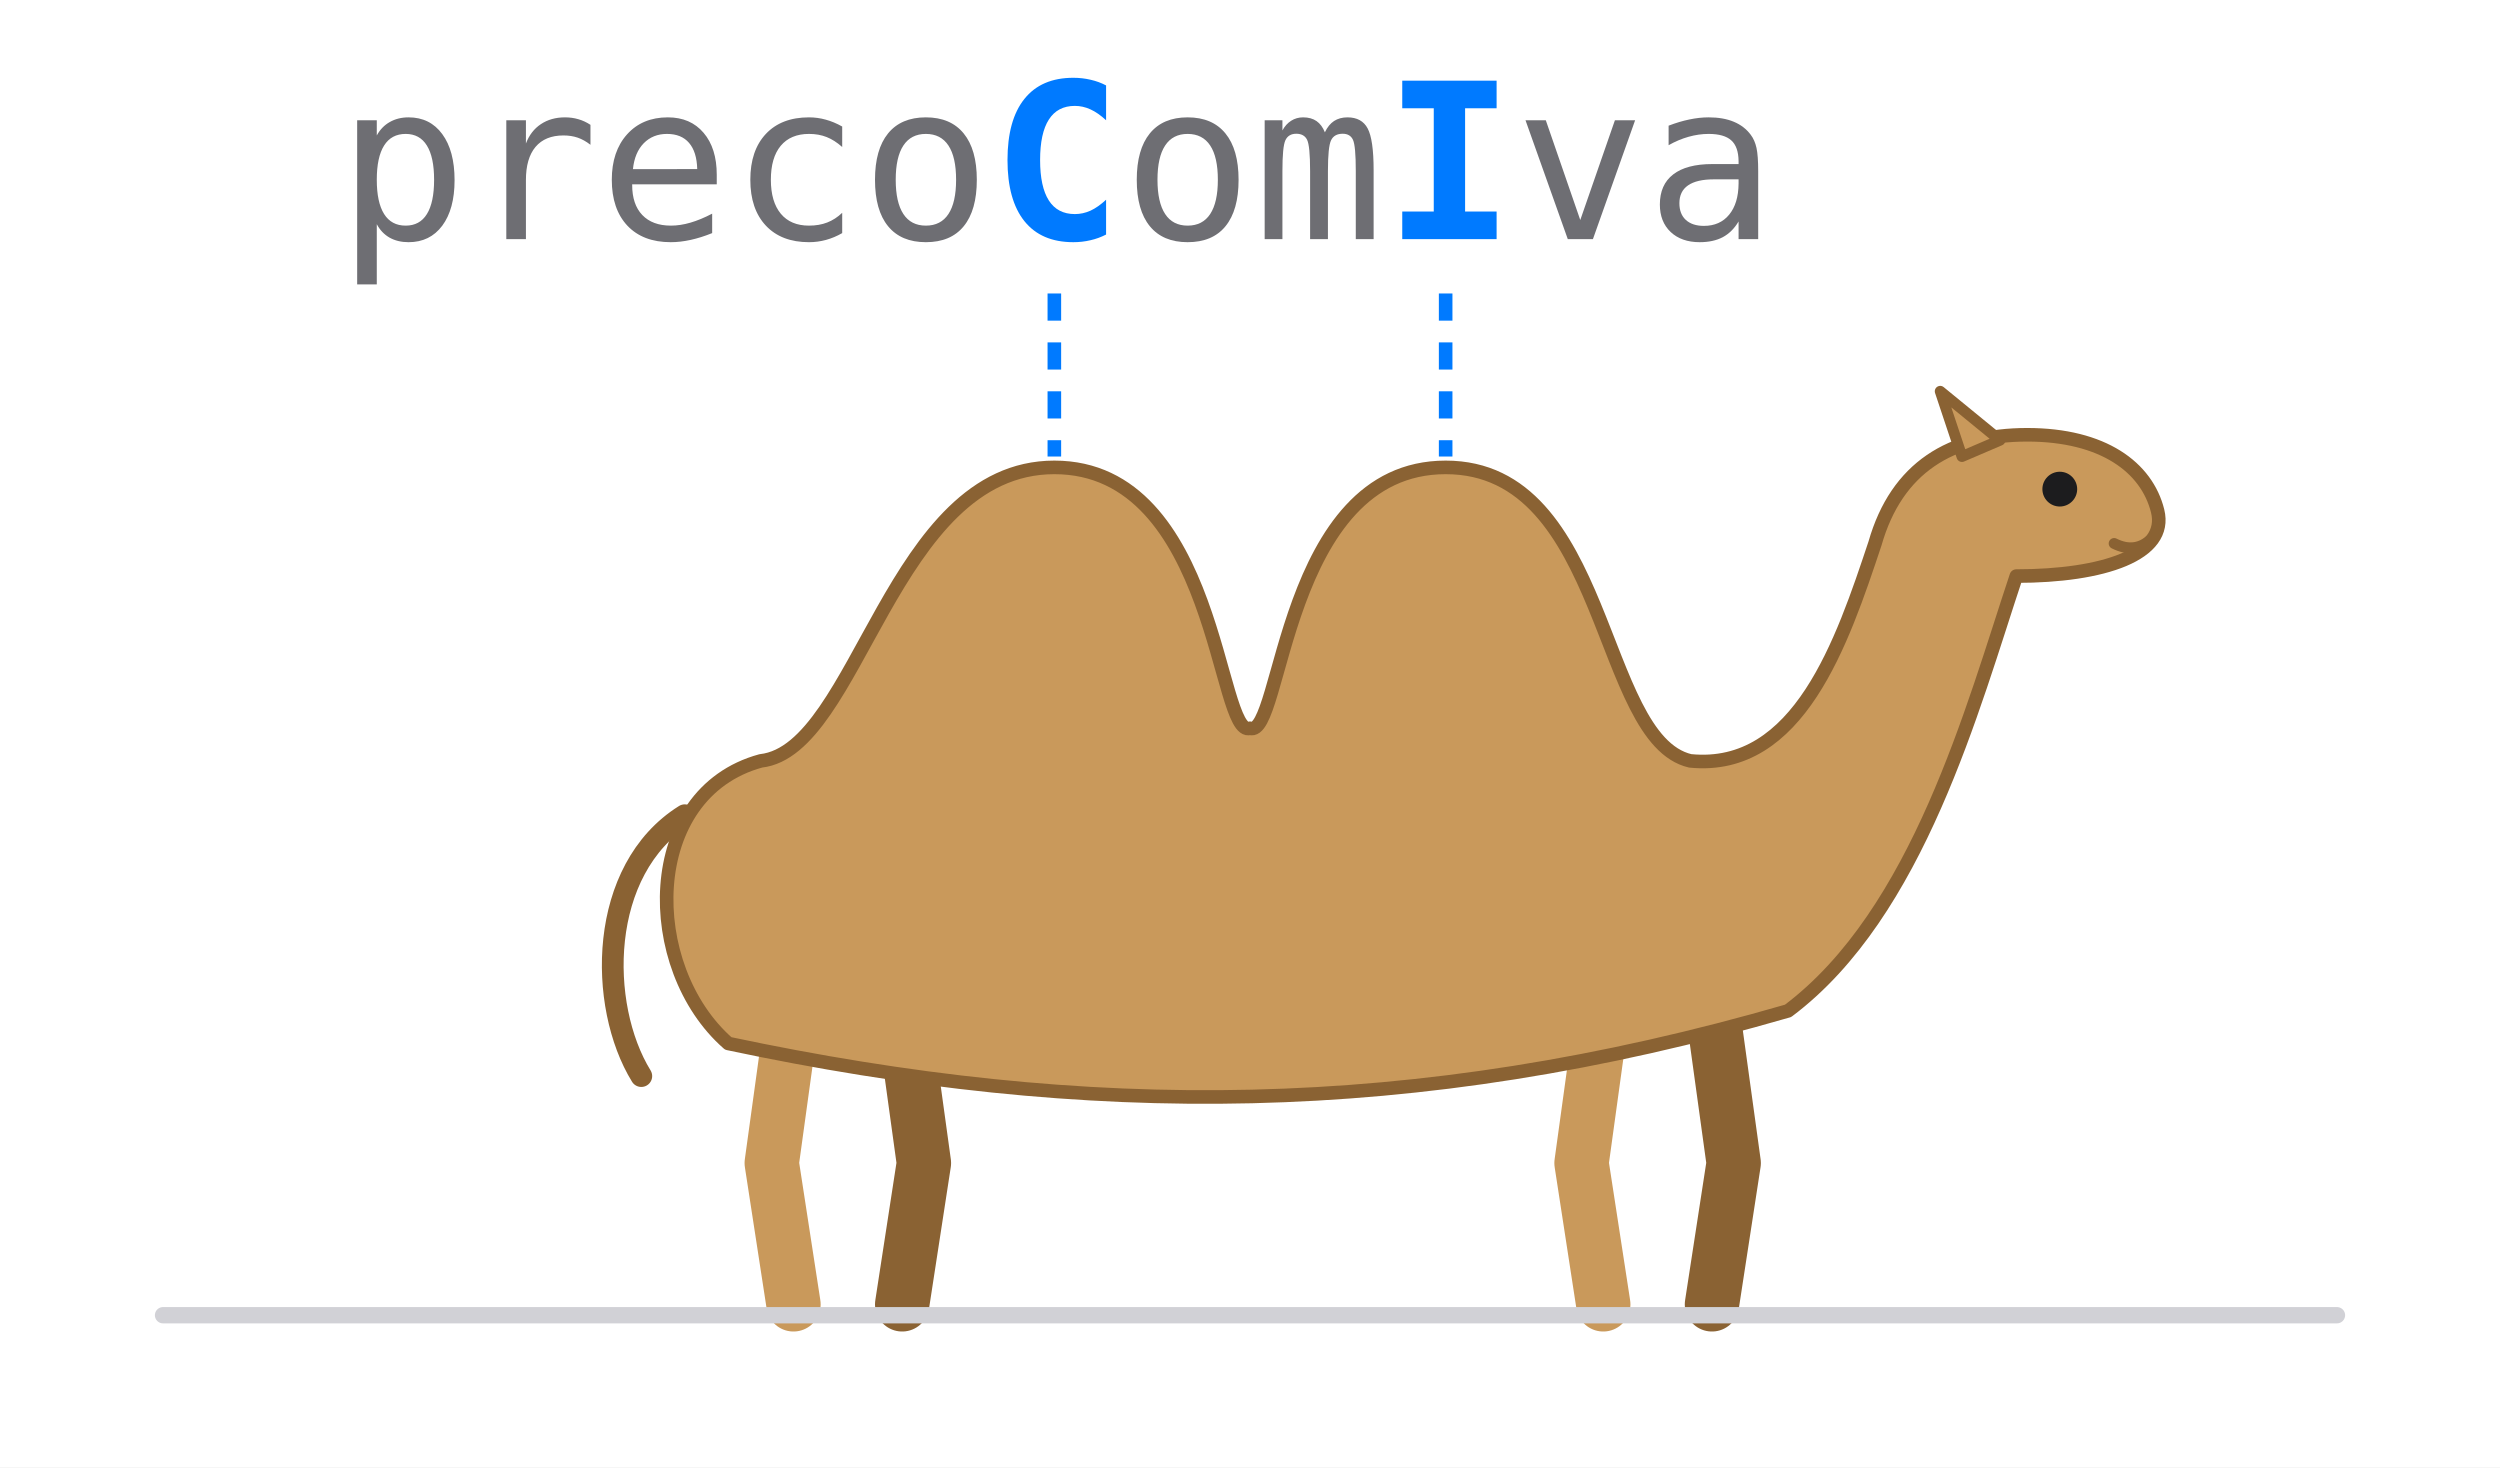
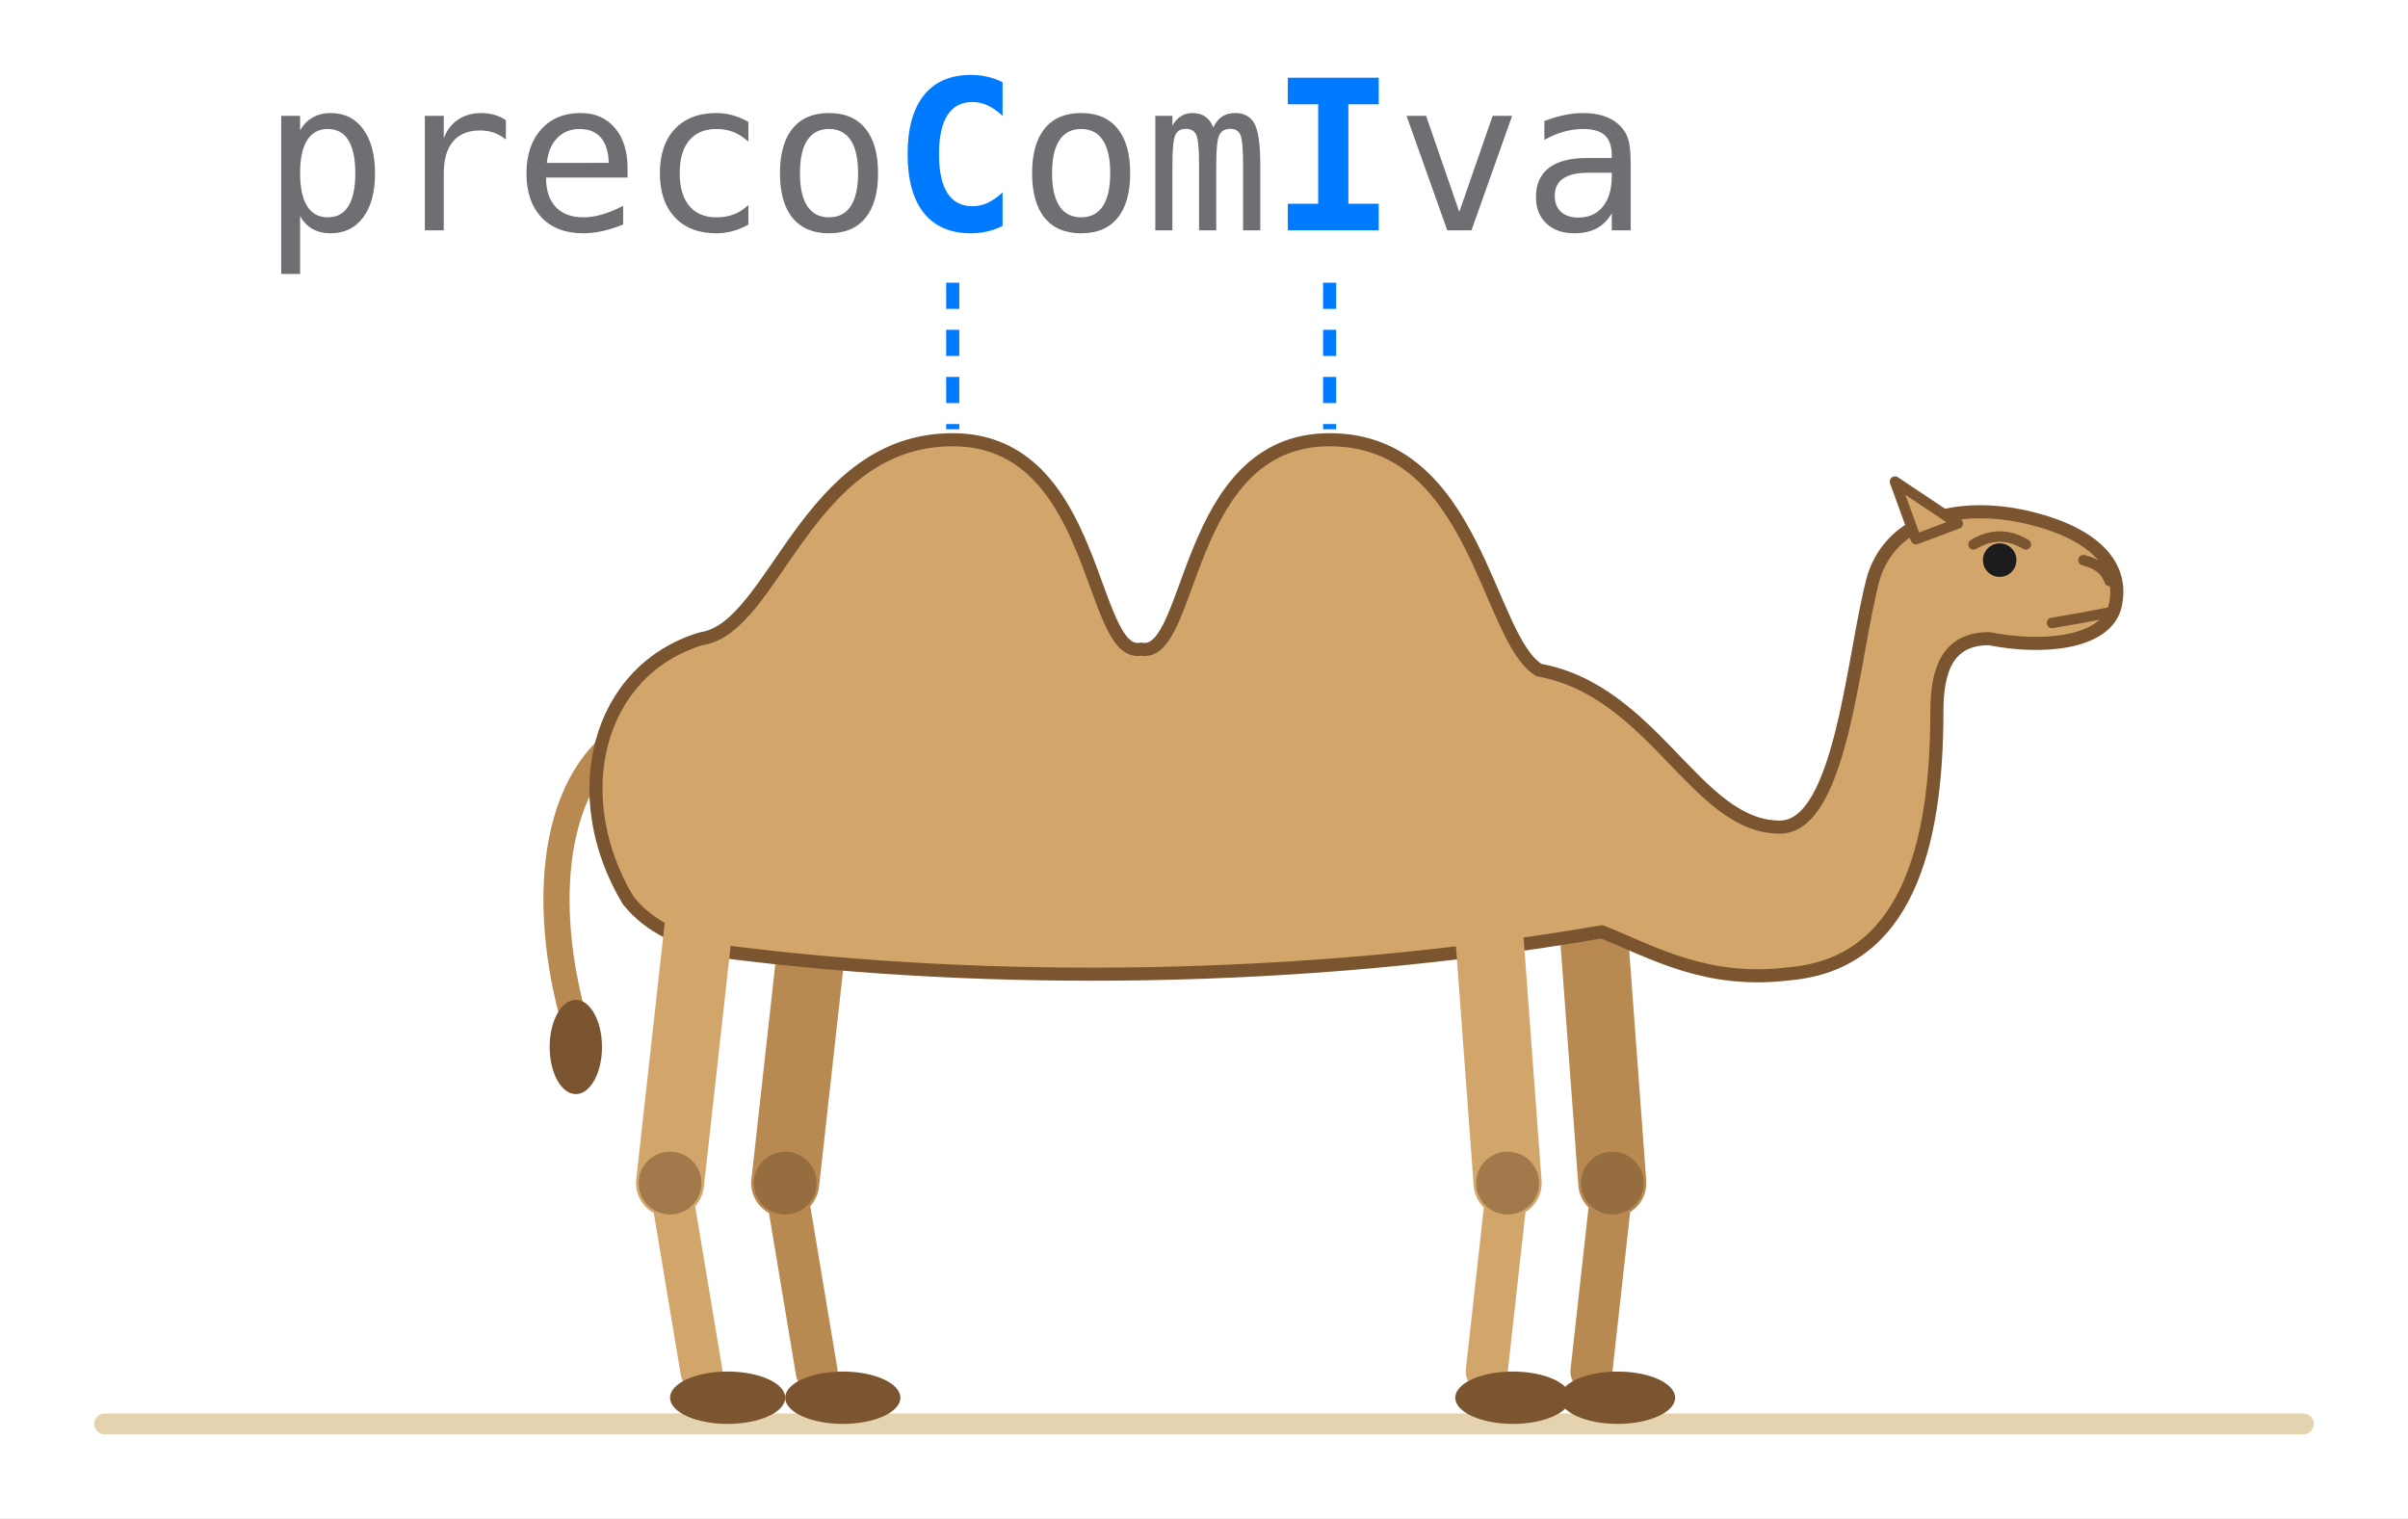
- <svg xmlns="http://www.w3.org/2000/svg" viewBox="0 0 460 270" font-family="ui-monospace, Menlo, Consolas, monospace">
-   <rect width="460" height="270" fill="#ffffff" />
-   <text x="62" y="44" font-size="40" fill="#6e6e73" textLength="264" lengthAdjust="spacingAndGlyphs">preco<tspan fill="#007aff" font-weight="700">C</tspan>om<tspan fill="#007aff" font-weight="700">I</tspan>va</text>
-   <line x1="194" y1="54" x2="194" y2="84" stroke="#007aff" stroke-width="2.5" stroke-dasharray="5 4" />
-   <line x1="266" y1="54" x2="266" y2="84" stroke="#007aff" stroke-width="2.5" stroke-dasharray="5 4" />
-   <path d="M146 185 L142 214 L146 240" fill="none" stroke="#c9995b" stroke-width="10" stroke-linecap="round" stroke-linejoin="round" />
-   <path d="M166 185 L170 214 L166 240" fill="none" stroke="#8a6233" stroke-width="10" stroke-linecap="round" stroke-linejoin="round" />
-   <path d="M295 185 L291 214 L295 240" fill="none" stroke="#c9995b" stroke-width="10" stroke-linecap="round" stroke-linejoin="round" />
-   <path d="M315 185 L319 214 L315 240" fill="none" stroke="#8a6233" stroke-width="10" stroke-linecap="round" stroke-linejoin="round" />
-   <path d="M126 150 C110 160 110 185 118 198" fill="none" stroke="#8a6233" stroke-width="4" stroke-linecap="round" />
-   <path d="M134 192 C118 178 118 146 140 140 C158 138 164 86 194 86 C224 86 224 136 230 134 C236 136 236 86 266 86 C296 86 294 136 311 140 C331 142 339 118 345 100 C349 86 359 80 373 80 C387 80 395 86 397 94 C399 102 387 106 371 106 C363 130 353 168 329 186 C260 206 200 206 134 192 Z" fill="#c9995b" stroke="#8a6233" stroke-width="2.5" stroke-linejoin="round" />
-   <path d="M361 84 L357 72 L368 81 Z" fill="#c9995b" stroke="#8a6233" stroke-width="2" stroke-linejoin="round" />
-   <circle cx="379" cy="90" r="3.2" fill="#1c1c1e" />
-   <path d="M389 100 Q393 102 396 99" fill="none" stroke="#8a6233" stroke-width="2" stroke-linecap="round" />
-   <path d="M30 242 H430" stroke="#d1d1d6" stroke-width="3" stroke-linecap="round" />
+ <svg xmlns="http://www.w3.org/2000/svg" viewBox="0 0 460 290" font-family="ui-monospace, Menlo, Consolas, monospace">
+   <rect width="460" height="290" fill="#ffffff" />
+   <text x="50" y="44" font-size="40" fill="#6e6e73" textLength="264" lengthAdjust="spacingAndGlyphs">preco<tspan fill="#007aff" font-weight="700">C</tspan>om<tspan fill="#007aff" font-weight="700">I</tspan>va</text>
+   <line x1="182" y1="54" x2="182" y2="82" stroke="#007aff" stroke-width="2.5" stroke-dasharray="5 4" />
+   <line x1="254" y1="54" x2="254" y2="82" stroke="#007aff" stroke-width="2.5" stroke-dasharray="5 4" />
+   <path d="M20 272 H440" stroke="#e5d3b0" stroke-width="4" stroke-linecap="round" />
+   <path d="M156 172 L150 226" stroke="#b88a52" stroke-width="13" stroke-linecap="round" />
+   <path d="M150 226 L156 262" stroke="#b88a52" stroke-width="8" stroke-linecap="round" />
+   <circle cx="150" cy="226" r="6" fill="#7a5530" opacity="0.55" />
+   <ellipse cx="161" cy="267" rx="11" ry="5" fill="#7a5530" />
+   <path d="M304 172 L308 226" stroke="#b88a52" stroke-width="13" stroke-linecap="round" />
+   <path d="M308 226 L304 262" stroke="#b88a52" stroke-width="8" stroke-linecap="round" />
+   <circle cx="308" cy="226" r="6" fill="#7a5530" opacity="0.55" />
+   <ellipse cx="309" cy="267" rx="11" ry="5" fill="#7a5530" />
+   <path d="M120 140 C104 150 104 176 110 196" fill="none" stroke="#b88a52" stroke-width="5" stroke-linecap="round" />
+   <ellipse cx="110" cy="200" rx="5" ry="9" fill="#7a5530" />
+   <path d="M120 172 C108 152 114 128 134 122 C148 120 154 84 182 84 C210 84 208 126 218 124 C228 126 226 84 254 84 C282 84 284 122 294 128 C316 132 324 158 340 158 C352 158 354 124 358 110 C362 98 376 96 388 99 C400 102 406 108 404 116 C402 123 390 124 380 122 C372 122 370 128 370 136 C370 162 364 184 342 186 C326 188 316 182 306 178 C248 188 188 188 140 182 C130 180 124 177 120 172 Z" fill="#d2a56a" stroke="#7a5530" stroke-width="2.5" stroke-linejoin="round" />
+   <path d="M134 172 L128 226" stroke="#d2a56a" stroke-width="13" stroke-linecap="round" />
+   <path d="M128 226 L134 262" stroke="#d2a56a" stroke-width="8" stroke-linecap="round" />
+   <circle cx="128" cy="226" r="6" fill="#7a5530" opacity="0.55" />
+   <ellipse cx="139" cy="267" rx="11" ry="5" fill="#7a5530" />
+   <path d="M284 172 L288 226" stroke="#d2a56a" stroke-width="13" stroke-linecap="round" />
+   <path d="M288 226 L284 262" stroke="#d2a56a" stroke-width="8" stroke-linecap="round" />
+   <circle cx="288" cy="226" r="6" fill="#7a5530" opacity="0.55" />
+   <ellipse cx="289" cy="267" rx="11" ry="5" fill="#7a5530" />
+   <path d="M366 103 L362 92 L374 100 Z" fill="#d2a56a" stroke="#7a5530" stroke-width="2" stroke-linejoin="round" />
+   <circle cx="382" cy="107" r="3.2" fill="#1c1c1e" />
+   <path d="M377 104 Q382 101 387 104" fill="none" stroke="#7a5530" stroke-width="2" stroke-linecap="round" />
+   <path d="M398 107 q4 1 5 4" fill="none" stroke="#7a5530" stroke-width="2" stroke-linecap="round" />
+   <path d="M392 119 Q398 118 403 117" fill="none" stroke="#7a5530" stroke-width="2" stroke-linecap="round" />
</svg>
